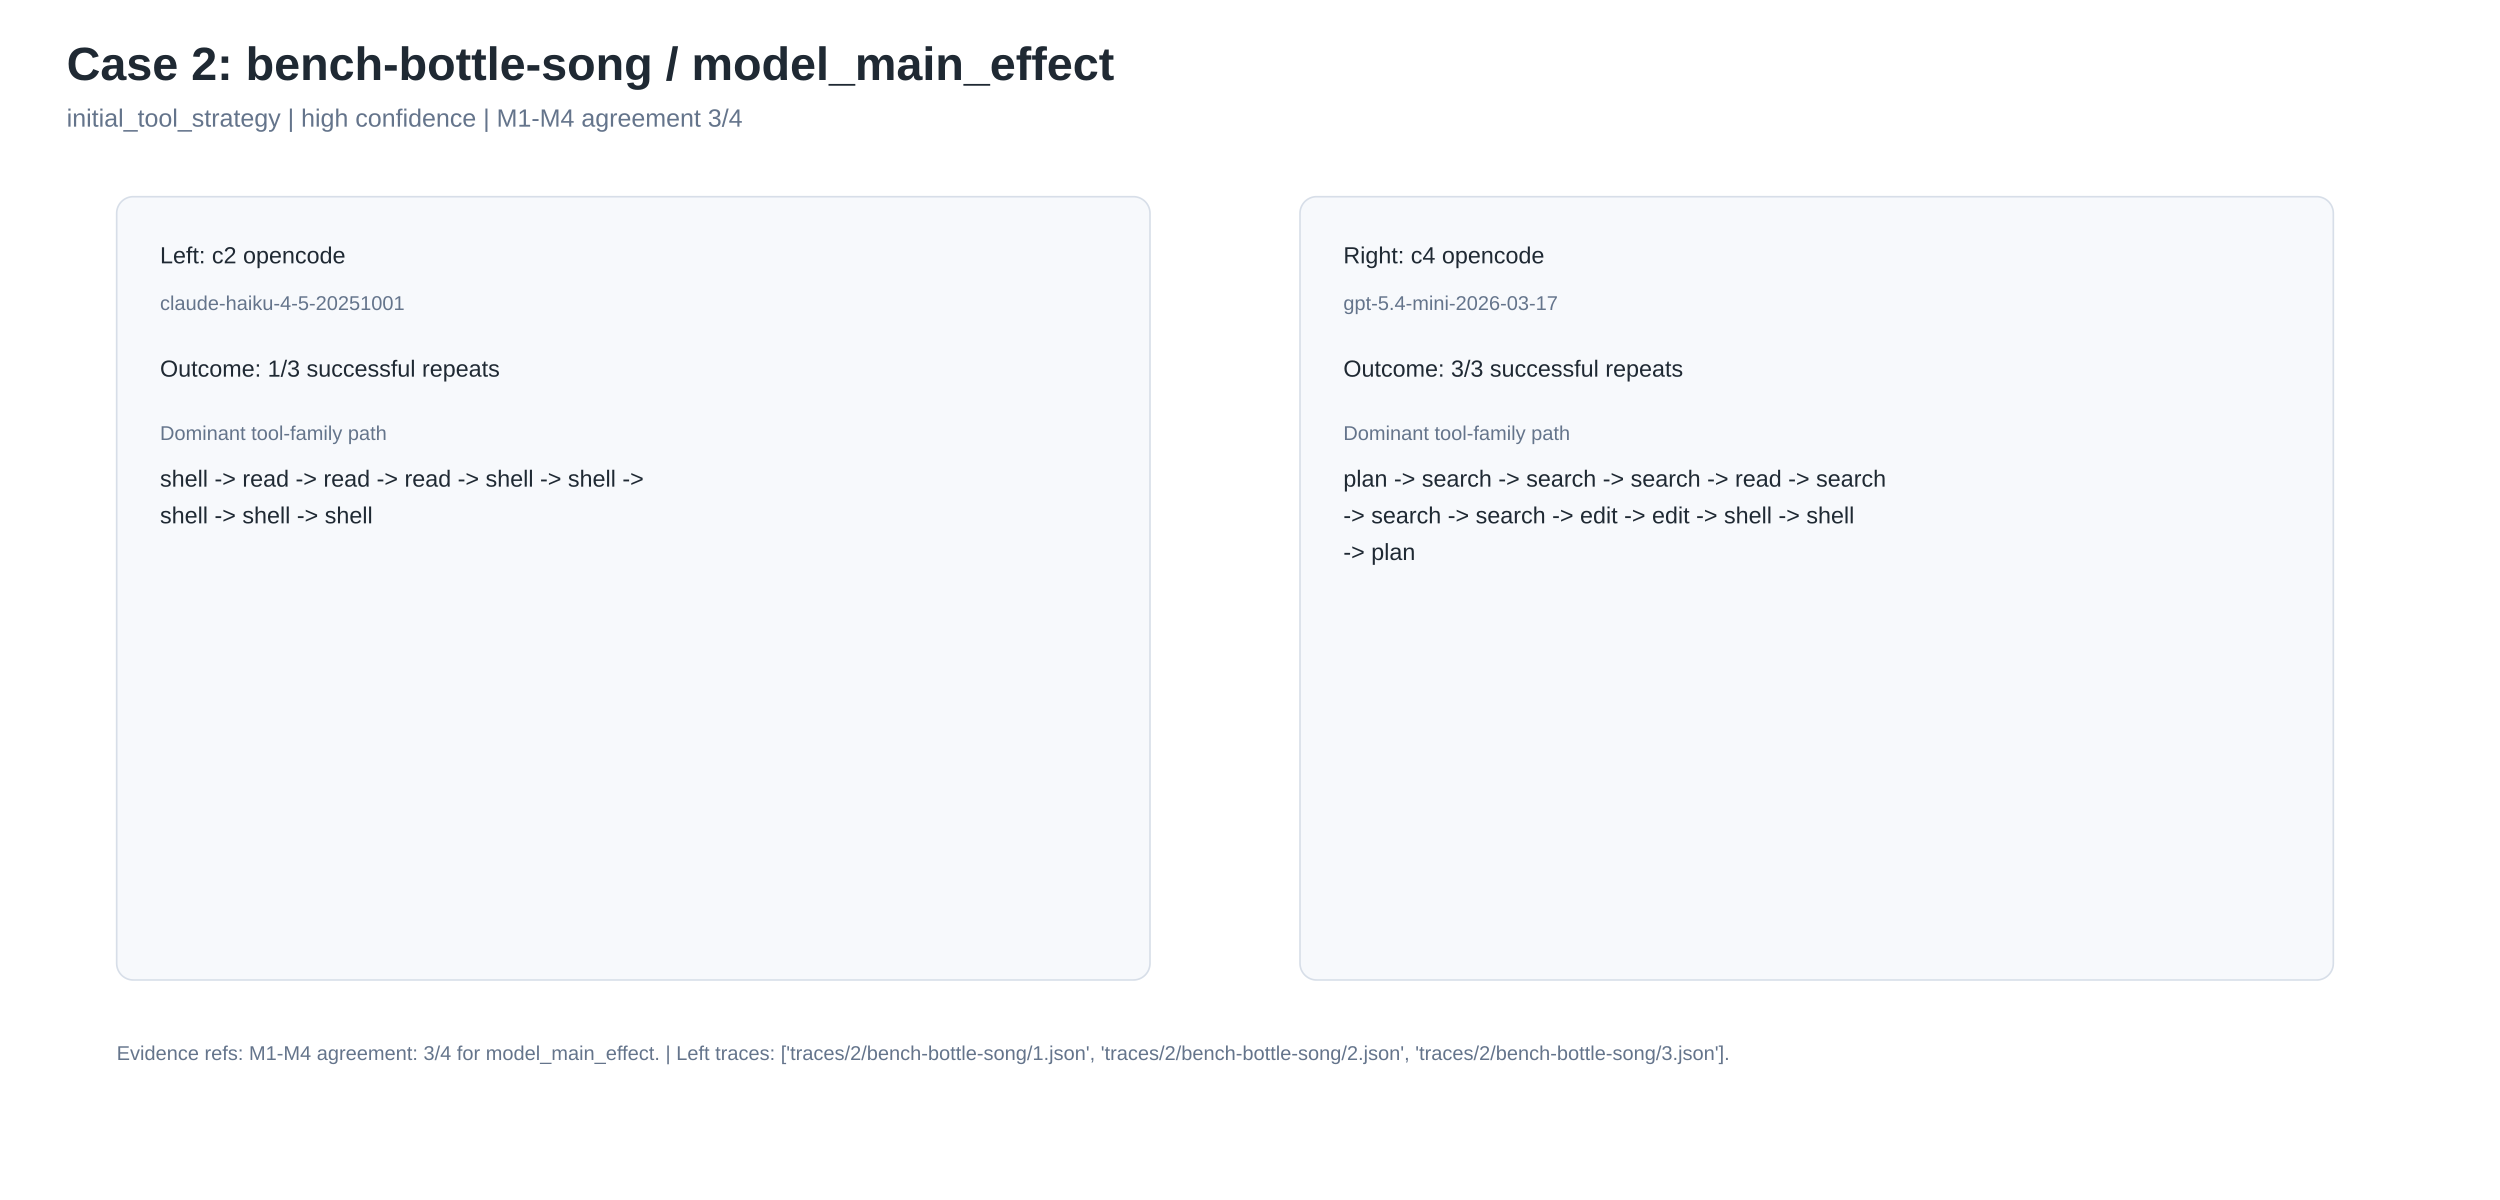
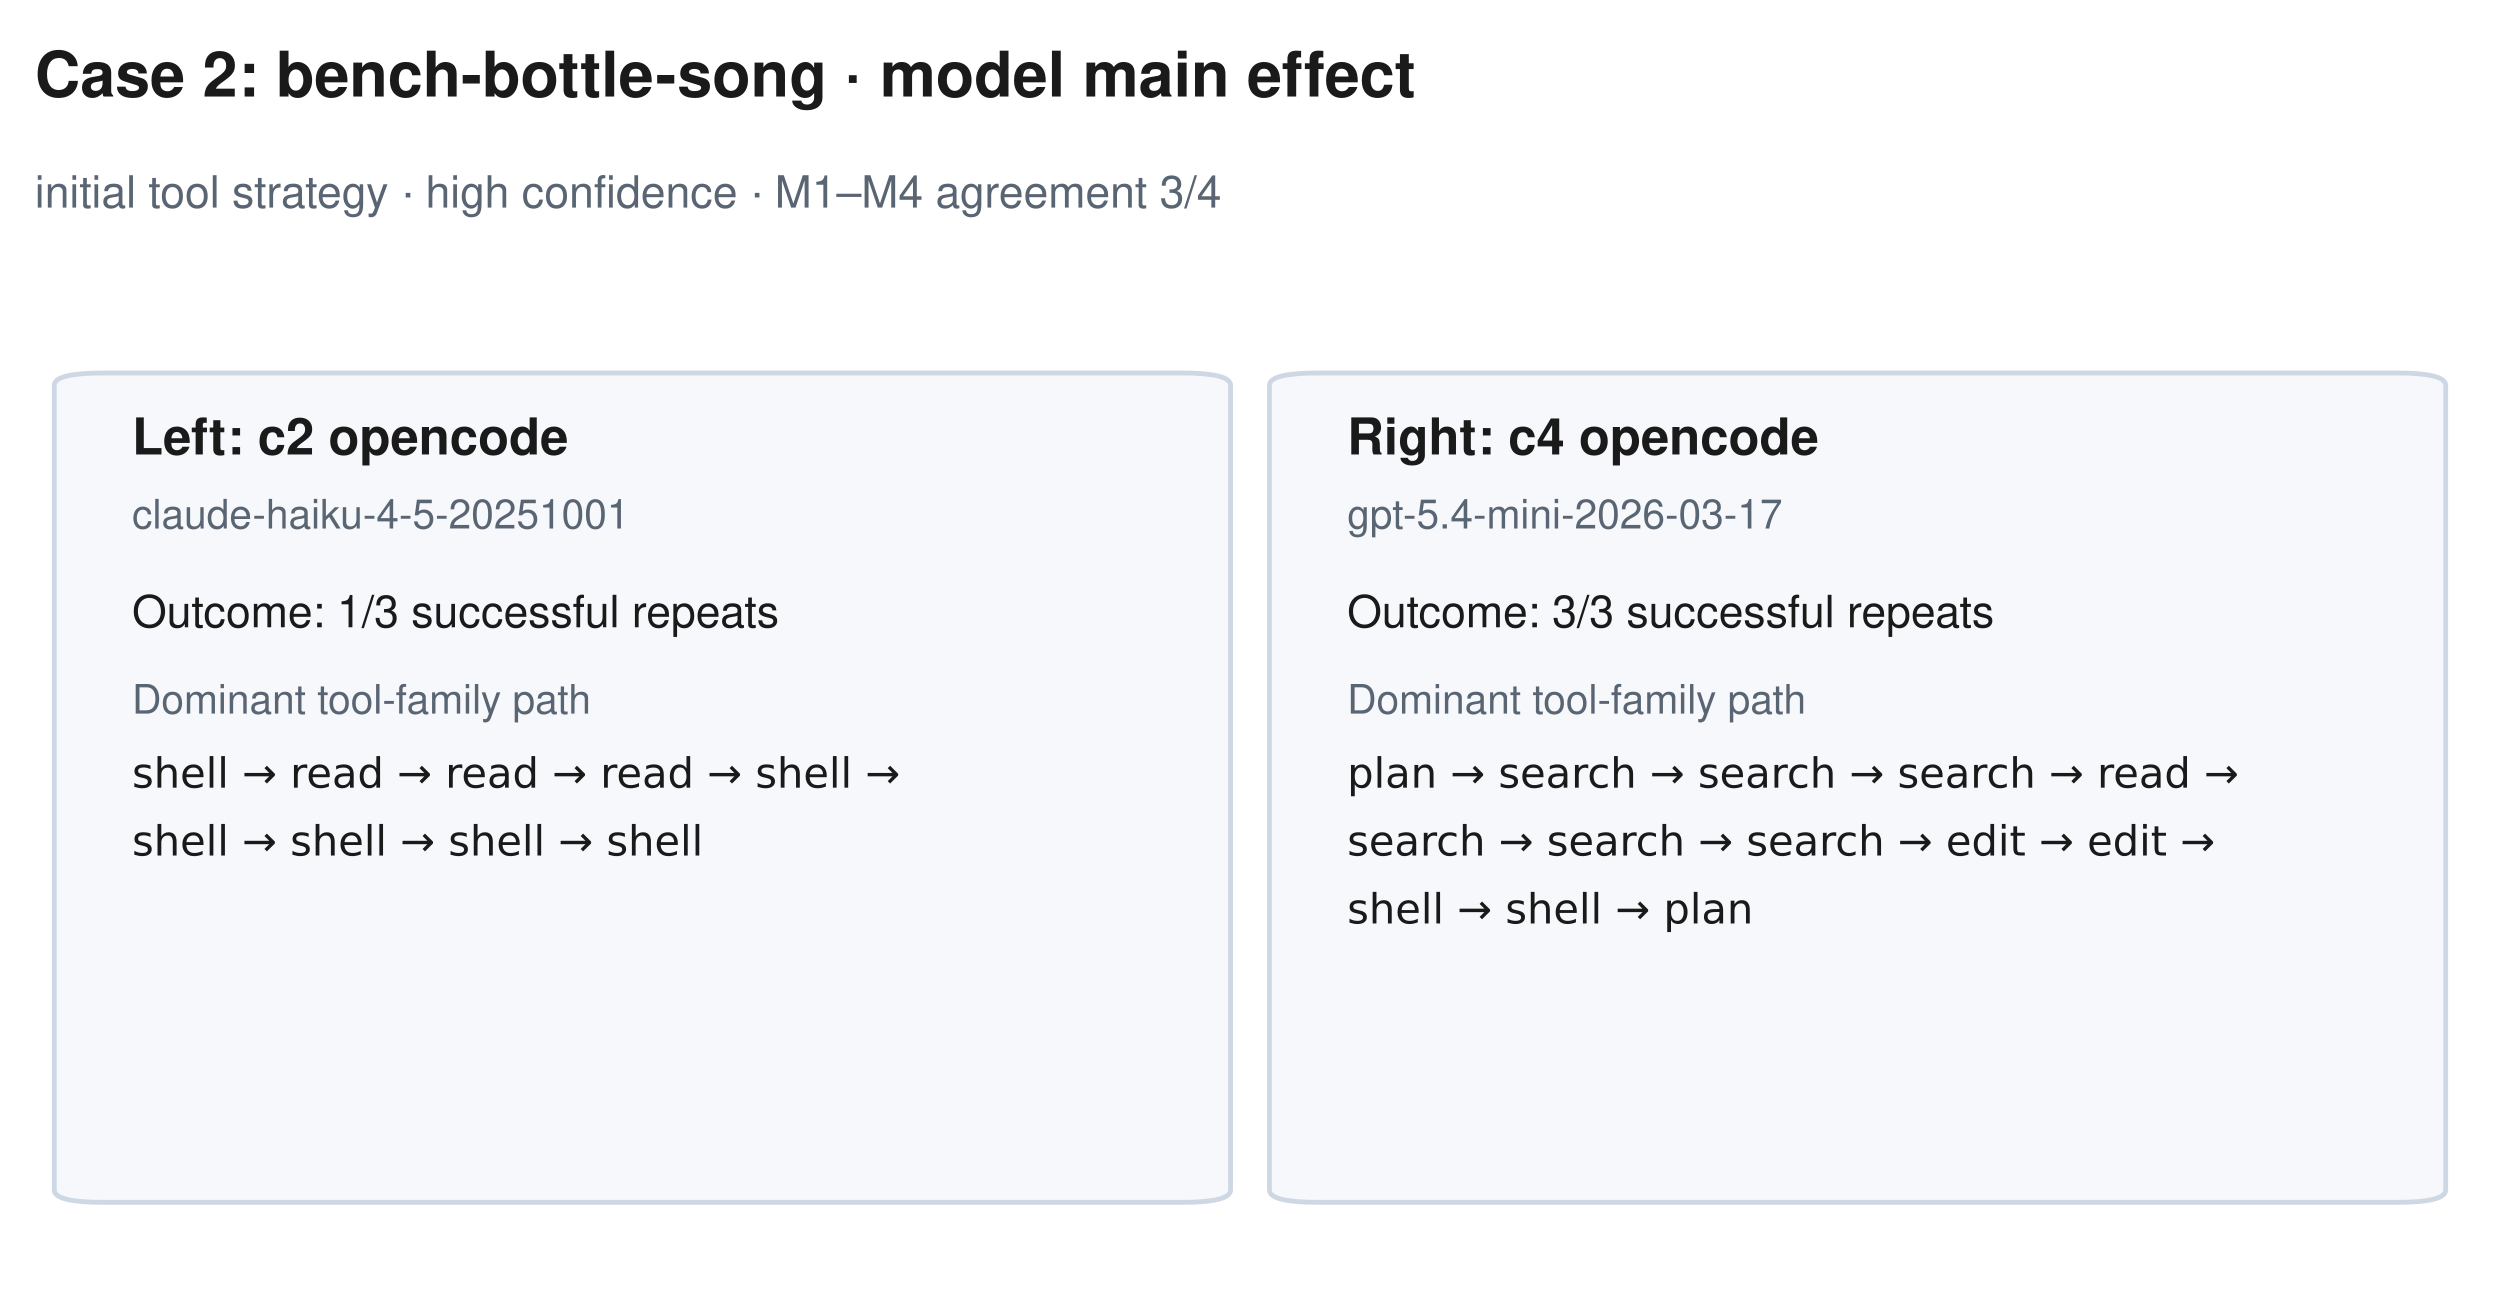
- <svg xmlns="http://www.w3.org/2000/svg" width="1500" height="720" viewBox="0 0 1500 720">
-   <rect width="1500" height="720" fill="#ffffff" />
-   <style>
-   text { font-family: Arial, Helvetica, sans-serif; fill: #1f2933; }
-   .title { font-size: 28px; font-weight: 700; }
-   .subtitle { font-size: 15px; fill: #64748b; }
-   .label { font-size: 14px; }
-   .small { font-size: 12px; fill: #64748b; }
-   .axis { stroke: #d7dee8; stroke-width: 1; }
- </style>
-   <text x="40.0" y="48.0" class="title" text-anchor="start">Case 2: bench-bottle-song / model_main_effect</text>
-   <text x="40.0" y="76.0" class="subtitle" text-anchor="start">initial_tool_strategy | high confidence | M1-M4 agreement 3/4</text>
-   <rect x="70" y="118" width="620" height="470" fill="#f7f9fc" stroke="#d7dee8" rx="10" />
-   <text x="96.0" y="158.0" class="label" text-anchor="start">Left: c2 opencode</text>
-   <text x="96.0" y="186.0" class="small" text-anchor="start">claude-haiku-4-5-20251001</text>
-   <text x="96.0" y="226.0" class="label" text-anchor="start">Outcome: 1/3 successful repeats</text>
-   <text x="96.0" y="264.0" class="small" text-anchor="start">Dominant tool-family path</text>
-   <text x="96.0" y="292.0" class="label" text-anchor="start">shell -&gt; read -&gt; read -&gt; read -&gt; shell -&gt; shell -&gt;</text>
-   <text x="96.0" y="314.0" class="label" text-anchor="start">shell -&gt; shell -&gt; shell</text>
-   <rect x="780" y="118" width="620" height="470" fill="#f7f9fc" stroke="#d7dee8" rx="10" />
-   <text x="806.0" y="158.0" class="label" text-anchor="start">Right: c4 opencode</text>
-   <text x="806.0" y="186.0" class="small" text-anchor="start">gpt-5.4-mini-2026-03-17</text>
-   <text x="806.0" y="226.0" class="label" text-anchor="start">Outcome: 3/3 successful repeats</text>
-   <text x="806.0" y="264.0" class="small" text-anchor="start">Dominant tool-family path</text>
-   <text x="806.0" y="292.0" class="label" text-anchor="start">plan -&gt; search -&gt; search -&gt; search -&gt; read -&gt; search</text>
-   <text x="806.0" y="314.0" class="label" text-anchor="start">-&gt; search -&gt; search -&gt; edit -&gt; edit -&gt; shell -&gt; shell</text>
-   <text x="806.0" y="336.0" class="label" text-anchor="start">-&gt; plan</text>
-   <text x="70.0" y="636.0" class="small" text-anchor="start">Evidence refs: M1-M4 agreement: 3/4 for model_main_effect. | Left traces: ['traces/2/bench-bottle-song/1.json', 'traces/2/bench-bottle-song/2.json', 'traces/2/bench-bottle-song/3.json'].</text>
+ <svg xmlns="http://www.w3.org/2000/svg" width="516.6pt" height="269.424pt" viewBox="0 0 516.6 269.424" version="1.1">
+   <defs>
+     <style type="text/css">*{stroke-linejoin: round; stroke-linecap: butt}</style>
+   </defs>
+   <g id="figure_1">
+     <g id="patch_1">
+       <path d="M 0 269.424  L 516.6 269.424  L 516.6 0  L 0 0  z " style="fill: #ffffff" />
+     </g>
+     <g id="axes_1">
+       <g id="patch_2">
+         <path d="M 21.262 248.453  L 244.238 248.453  Q 254.282 248.453 254.282 245.902  L 254.282 79.627  Q 254.282 77.077 244.238 77.077  L 21.262 77.077  Q 11.218 77.077 11.218 79.627  L 11.218 245.902  Q 11.218 248.453 21.262 248.453  z " clip-path="url(#p9f80d76a4f)" style="fill: #f6f8fb; stroke: #cdd8e4; stroke-linejoin: miter" />
+       </g>
+       <g id="patch_3">
+         <path d="M 272.362 248.453  L 495.338 248.453  Q 505.382 248.453 505.382 245.902  L 505.382 79.627  Q 505.382 77.077 495.338 77.077  L 272.362 77.077  Q 262.318 77.077 262.318 79.627  L 262.318 245.902  Q 262.318 248.453 272.362 248.453  z " clip-path="url(#p9f80d76a4f)" style="fill: #f6f8fb; stroke: #cdd8e4; stroke-linejoin: miter" />
+       </g>
+       <g id="text_1">
+         <text style="font-weight: 700; font-size: 13px; font-family: 'Helvetica', 'Arial', 'DejaVu Sans', sans-serif; text-anchor: start; fill: #1a1a1a" x="7.2" y="19.951" transform="rotate(-0 7.2 19.9512)">Case 2: bench-bottle-song · model main effect</text>
+       </g>
+       <g id="text_2">
+         <text style="font-size: 9.2px; font-family: 'Helvetica', 'Arial', 'DejaVu Sans', sans-serif; text-anchor: start; fill: #5a6573" x="7.2" y="42.903" transform="rotate(-0 7.2 42.90336)">initial tool strategy · high confidence · M1–M4 agreement 3/4</text>
+       </g>
+       <g id="text_3">
+         <text style="font-weight: 700; font-size: 10.5px; font-family: 'Helvetica', 'Arial', 'DejaVu Sans', sans-serif; text-anchor: start; fill: #1a1a1a" x="27.288" y="93.908" transform="rotate(-0 27.288 93.90816)">Left: c2 opencode</text>
+       </g>
+       <g id="text_4">
+         <text style="font-size: 8.4px; font-family: 'Helvetica', 'Arial', 'DejaVu Sans', sans-serif; text-anchor: start; fill: #5a6573" x="27.288" y="109.21" transform="rotate(-0 27.288 109.2096)">claude-haiku-4-5-20251001</text>
+       </g>
+       <g id="text_5">
+         <text style="font-size: 9.2px; font-family: 'Helvetica', 'Arial', 'DejaVu Sans', sans-serif; text-anchor: start; fill: #1a1a1a" x="27.288" y="129.612" transform="rotate(-0 27.288 129.6115)">Outcome: 1/3 successful repeats</text>
+       </g>
+       <g id="text_6">
+         <text style="font-size: 8.4px; font-family: 'Helvetica', 'Arial', 'DejaVu Sans', sans-serif; text-anchor: start; fill: #5a6573" x="27.288" y="147.463" transform="rotate(-0 27.288 147.4632)">Dominant tool-family path</text>
+       </g>
+       <g id="text_7">
+         <text style="font-size: 8.6px; font-family: 'DejaVu Sans'; text-anchor: start; fill: #1a1a1a" x="27.288" y="162.765" transform="rotate(-0 27.288 162.7646)">shell → read → read → read → shell →</text>
+       </g>
+       <g id="text_8">
+         <text style="font-size: 8.6px; font-family: 'DejaVu Sans'; text-anchor: start; fill: #1a1a1a" x="27.288" y="176.791" transform="rotate(-0 27.288 176.791)">shell → shell → shell → shell</text>
+       </g>
+       <g id="text_9">
+         <text style="font-weight: 700; font-size: 10.5px; font-family: 'Helvetica', 'Arial', 'DejaVu Sans', sans-serif; text-anchor: start; fill: #1a1a1a" x="278.388" y="93.908" transform="rotate(-0 278.388 93.90816)">Right: c4 opencode</text>
+       </g>
+       <g id="text_10">
+         <text style="font-size: 8.4px; font-family: 'Helvetica', 'Arial', 'DejaVu Sans', sans-serif; text-anchor: start; fill: #5a6573" x="278.388" y="109.21" transform="rotate(-0 278.388 109.2096)">gpt-5.4-mini-2026-03-17</text>
+       </g>
+       <g id="text_11">
+         <text style="font-size: 9.2px; font-family: 'Helvetica', 'Arial', 'DejaVu Sans', sans-serif; text-anchor: start; fill: #1a1a1a" x="278.388" y="129.612" transform="rotate(-0 278.388 129.6115)">Outcome: 3/3 successful repeats</text>
+       </g>
+       <g id="text_12">
+         <text style="font-size: 8.4px; font-family: 'Helvetica', 'Arial', 'DejaVu Sans', sans-serif; text-anchor: start; fill: #5a6573" x="278.388" y="147.463" transform="rotate(-0 278.388 147.4632)">Dominant tool-family path</text>
+       </g>
+       <g id="text_13">
+         <text style="font-size: 8.6px; font-family: 'DejaVu Sans'; text-anchor: start; fill: #1a1a1a" x="278.388" y="162.765" transform="rotate(-0 278.388 162.7646)">plan → search → search → search → read →</text>
+       </g>
+       <g id="text_14">
+         <text style="font-size: 8.6px; font-family: 'DejaVu Sans'; text-anchor: start; fill: #1a1a1a" x="278.388" y="176.791" transform="rotate(-0 278.388 176.791)">search → search → search → edit → edit →</text>
+       </g>
+       <g id="text_15">
+         <text style="font-size: 8.6px; font-family: 'DejaVu Sans'; text-anchor: start; fill: #1a1a1a" x="278.388" y="190.817" transform="rotate(-0 278.388 190.8173)">shell → shell → plan</text>
+       </g>
+     </g>
+   </g>
+   <defs>
+     <clipPath id="p9f80d76a4f">
+       <rect x="7.2" y="7.2" width="502.2" height="255.024" />
+     </clipPath>
+   </defs>
</svg>
